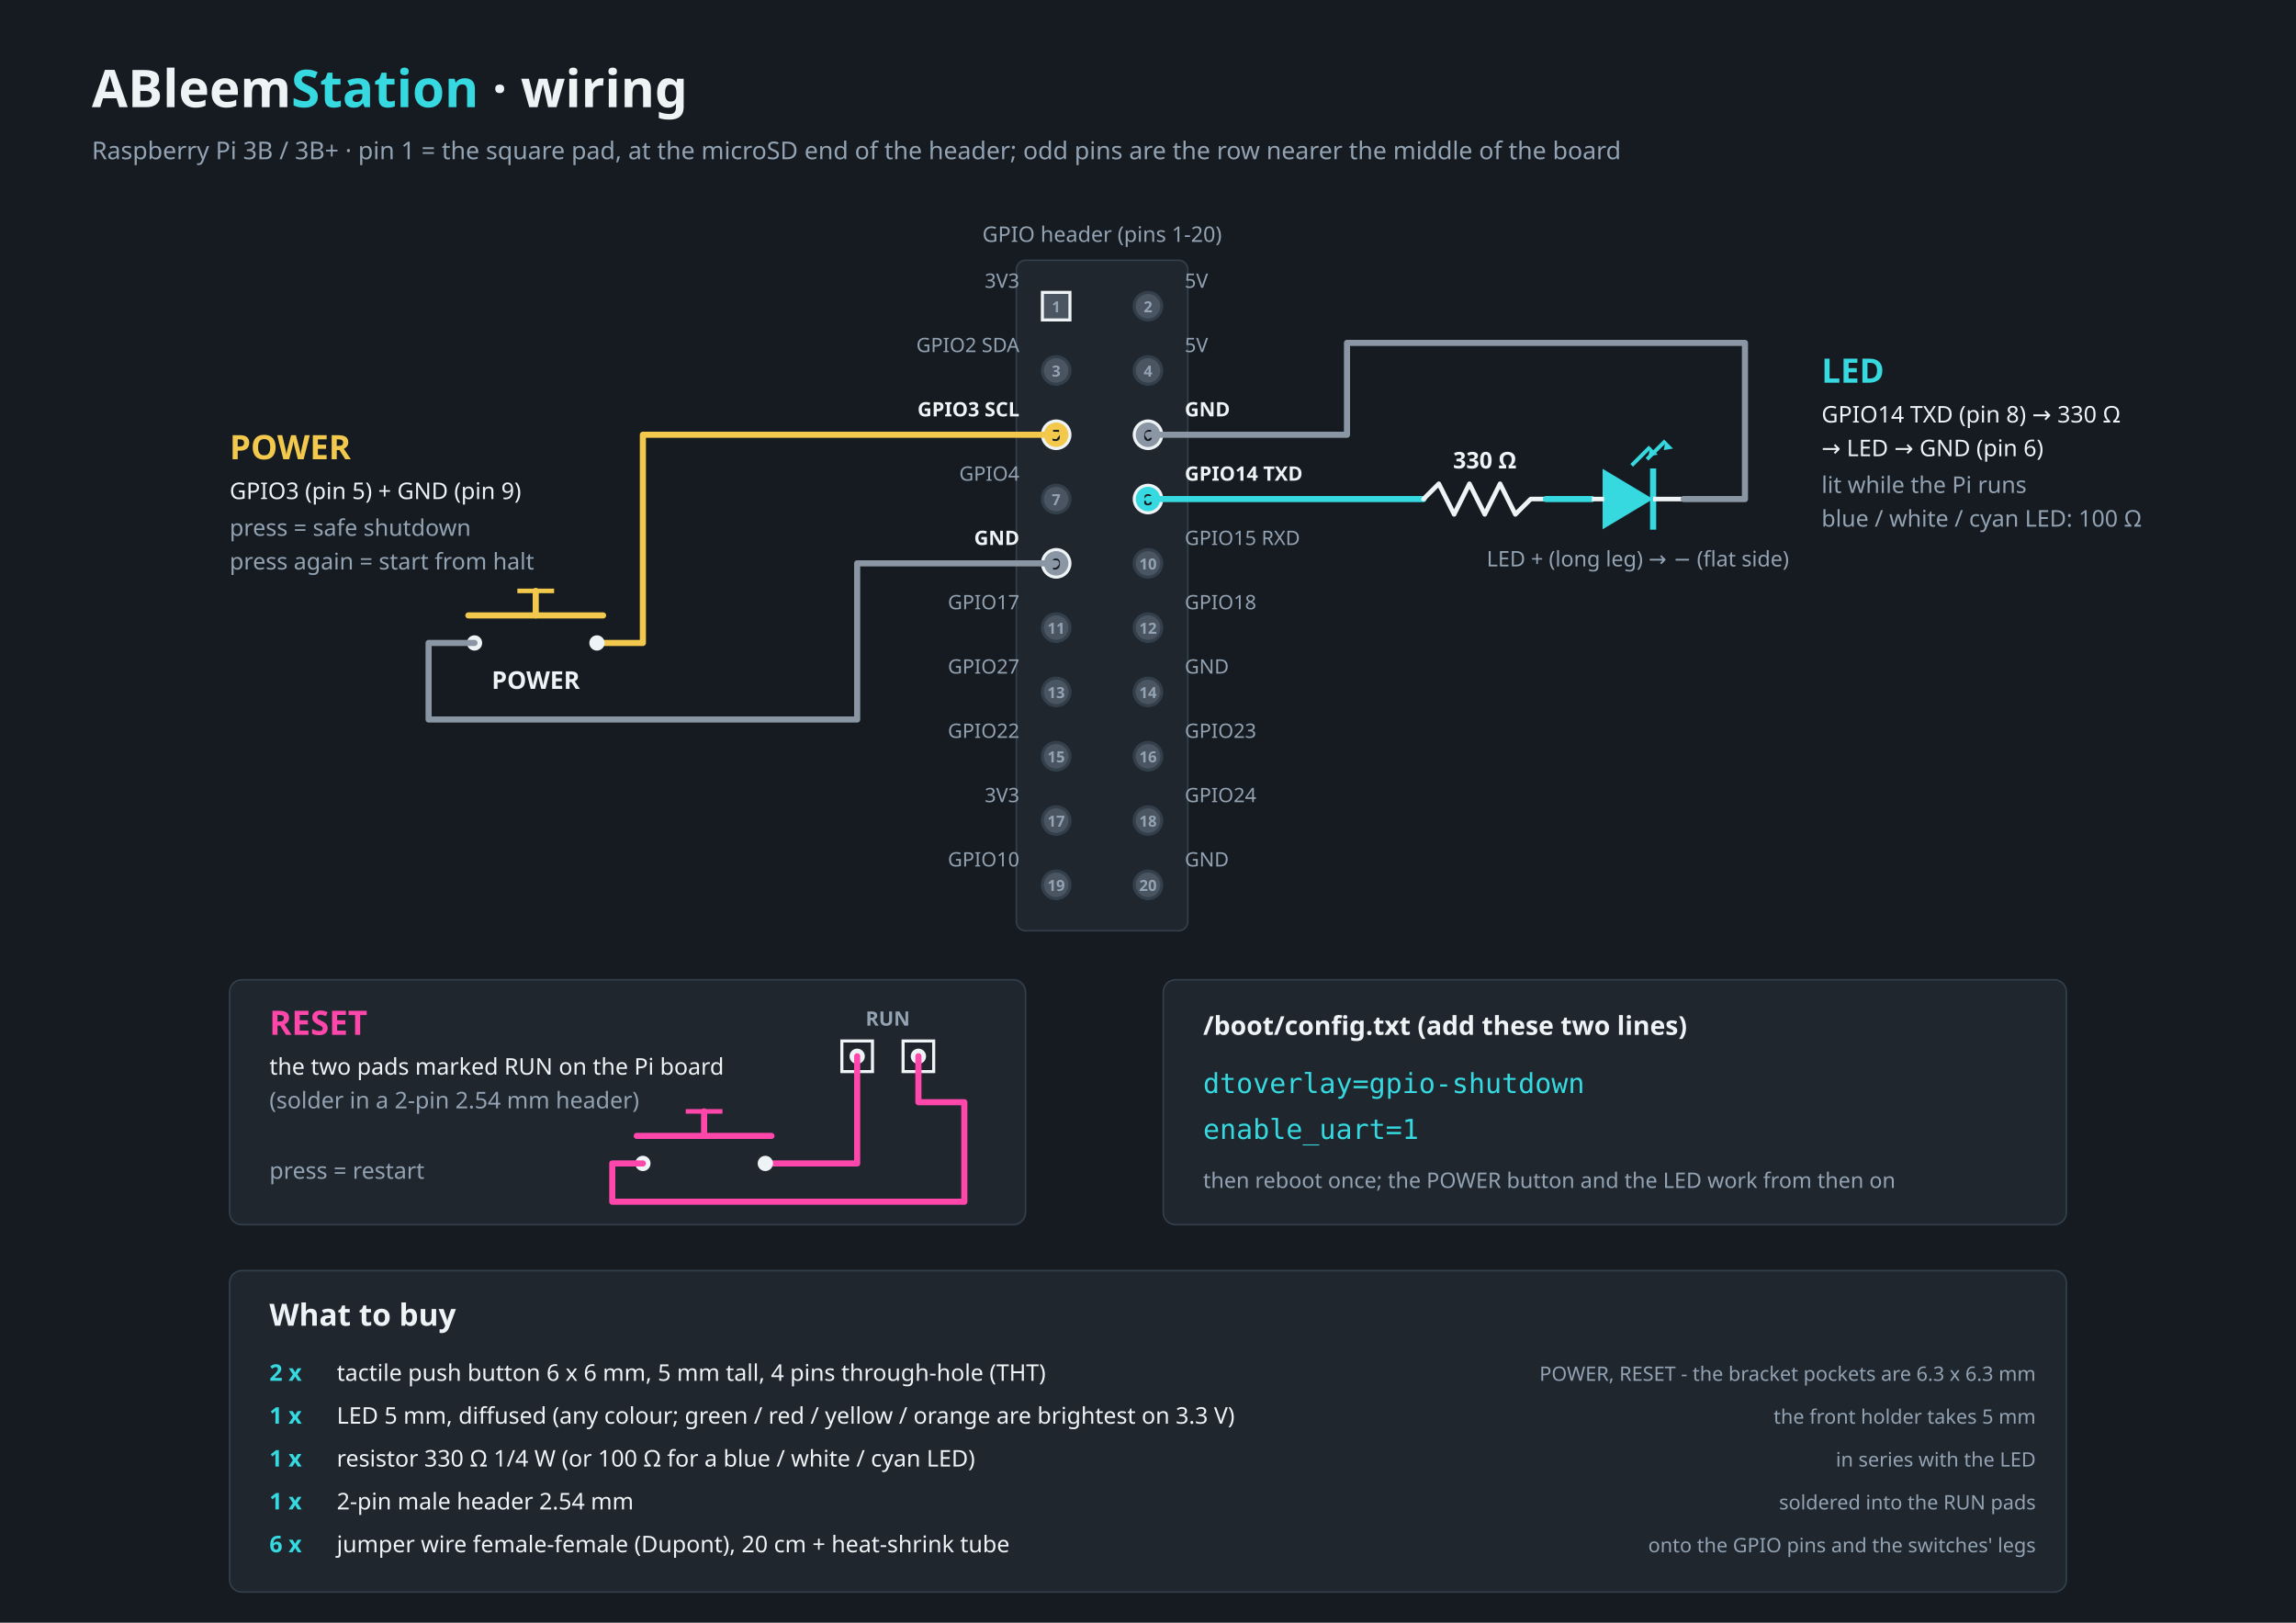
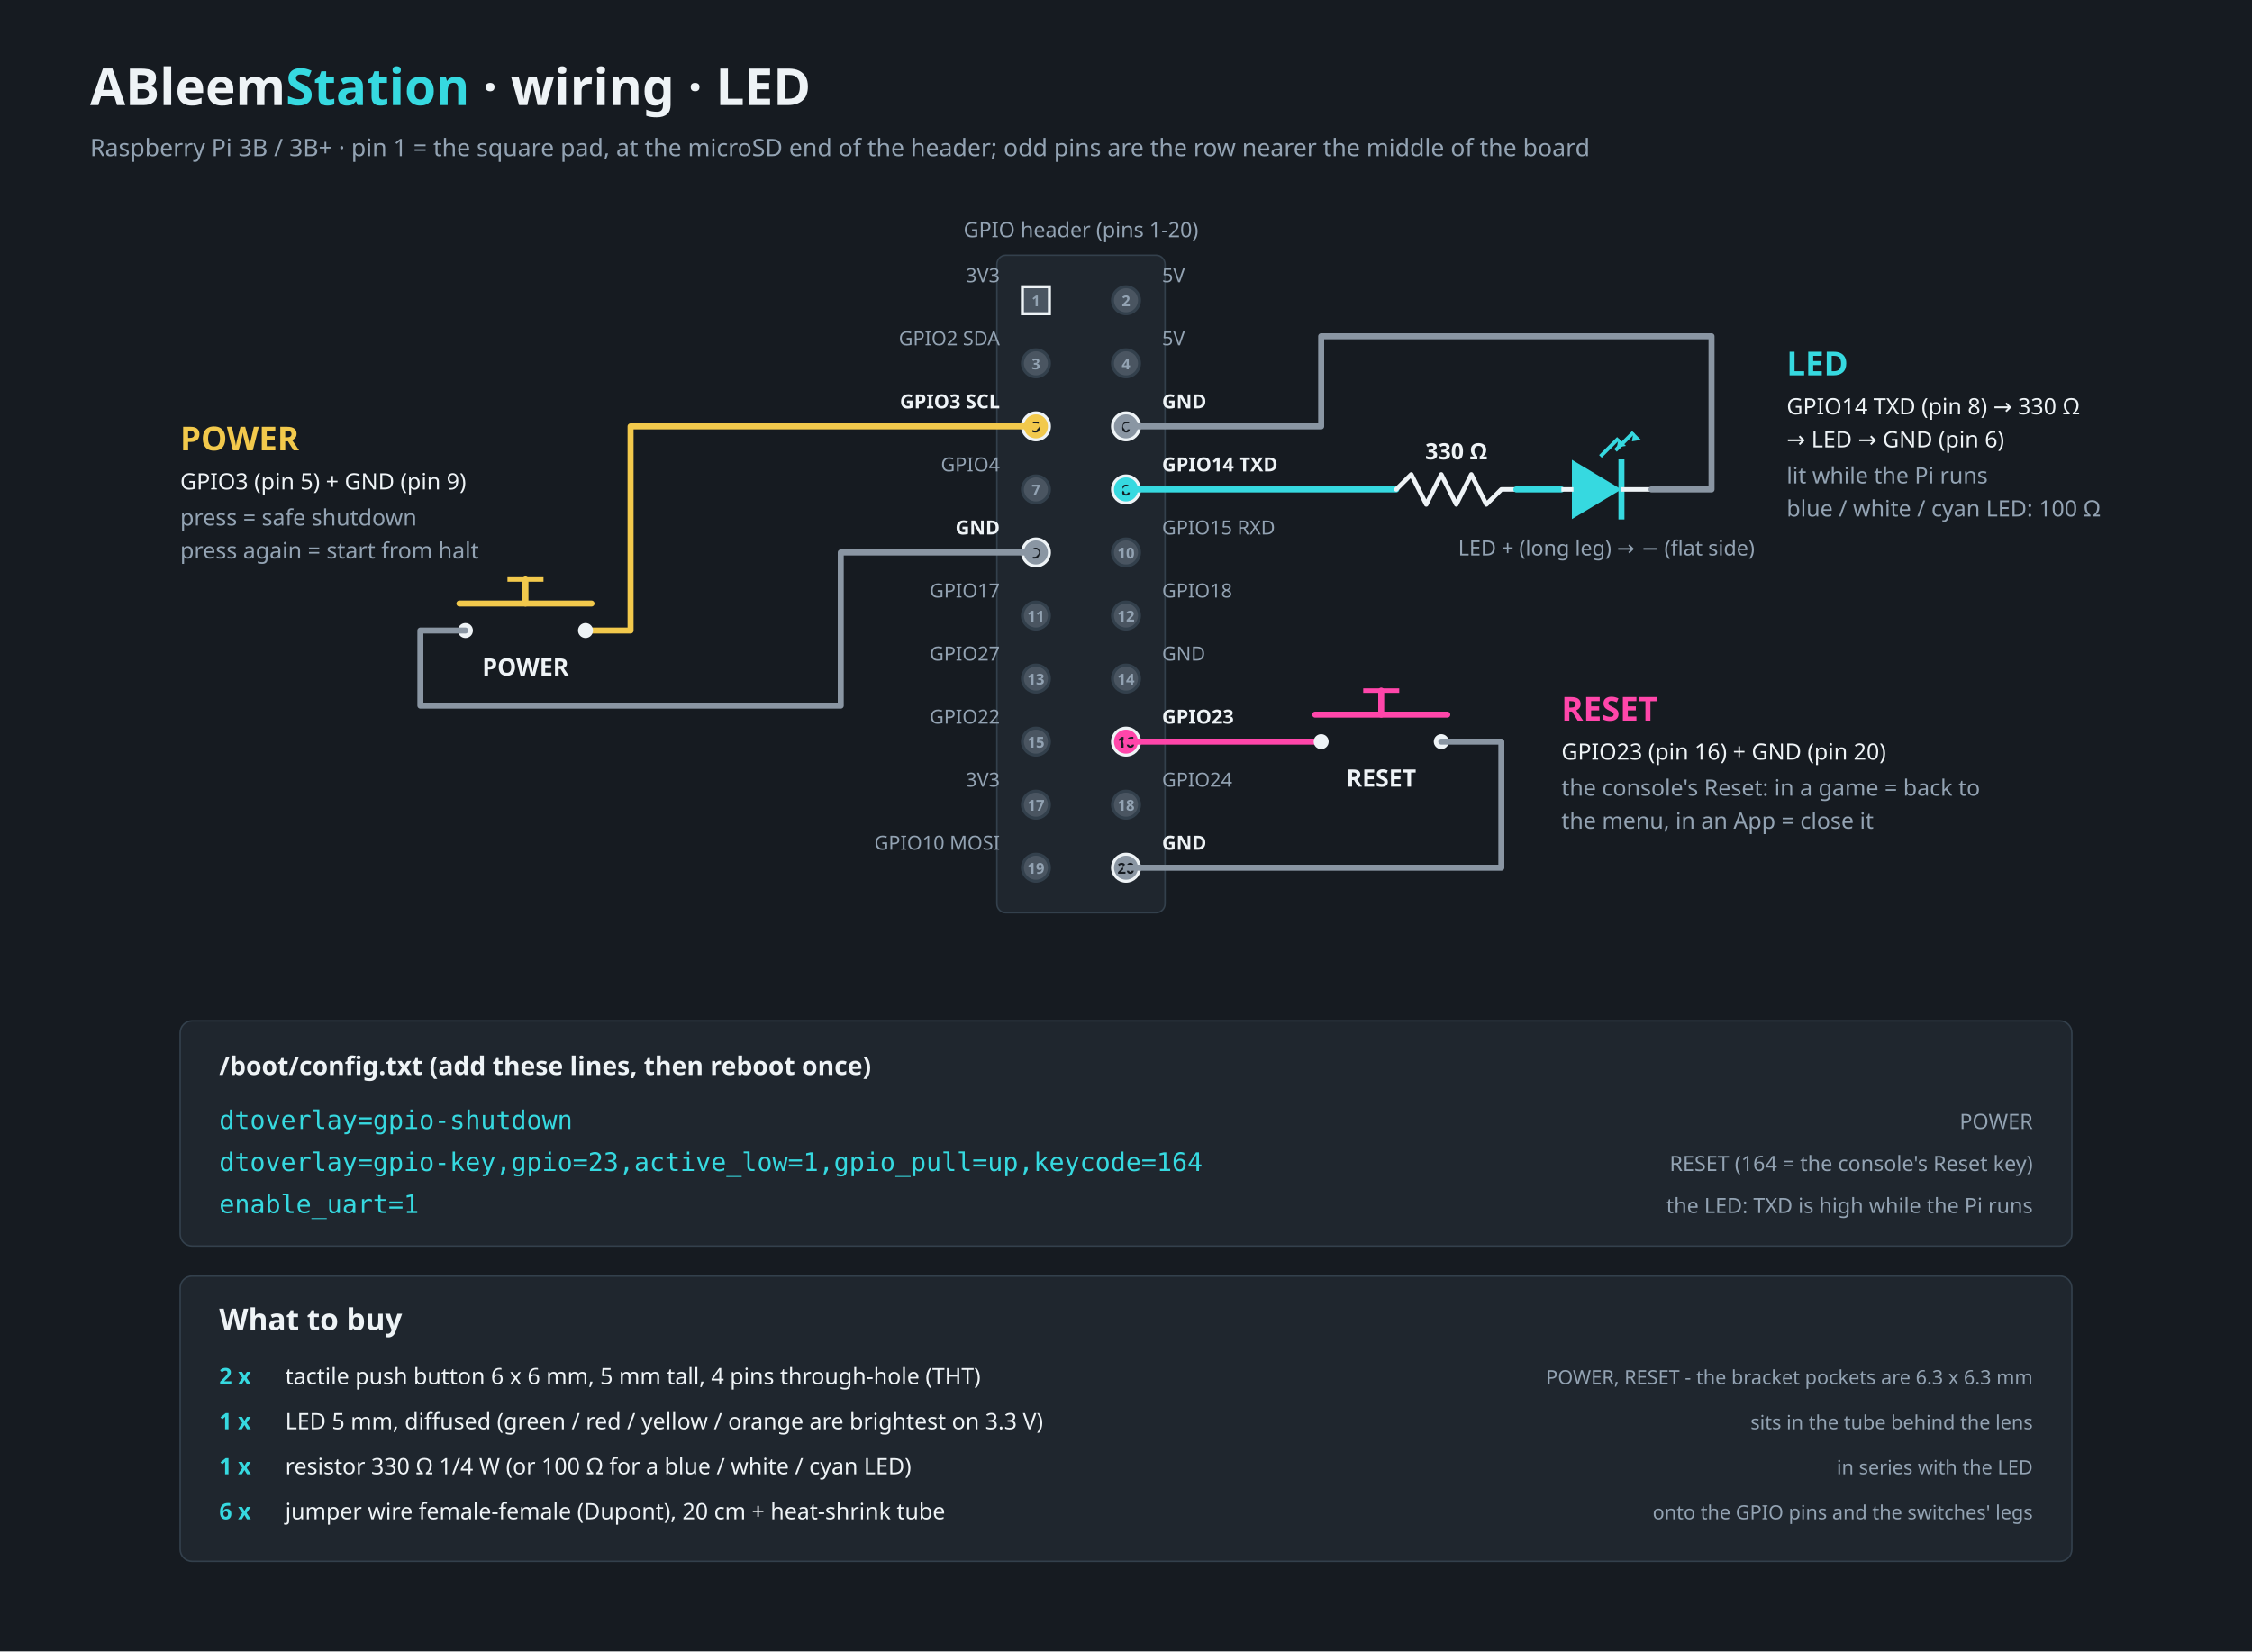
- <svg xmlns="http://www.w3.org/2000/svg" viewBox="0 0 1500 1060" width="1500" height="1060">
-   <rect width="1500" height="1060" fill="#161b21" />
-   <text x="60" y="70" font-family="OSB, sans-serif" font-size="34" font-weight="600" fill="#eef3f6" text-anchor="start">ABleem<tspan fill="#36d9e0">Station</tspan> · wiring</text>
+ <svg xmlns="http://www.w3.org/2000/svg" viewBox="0 0 1500 1100" width="1500" height="1100">
+   <rect width="1500" height="1100" fill="#161b21" />
+   <text x="60" y="70" font-family="OSB, sans-serif" font-size="34" font-weight="600" fill="#eef3f6" text-anchor="start">ABleem<tspan fill="#36d9e0">Station</tspan> · wiring · LED</text>
  <text x="60" y="104" font-family="RH, sans-serif" font-size="16" font-weight="500" fill="#93a3b3" text-anchor="start">Raspberry Pi 3B / 3B+ · pin 1 = the square pad, at the microSD end of the header; odd pins are the row nearer the middle of the board</text>
  <rect x="664" y="170" width="112" height="438" rx="6" fill="#1f262e" stroke="#33404c" />
  <text x="720.0" y="158" font-family="RH, sans-serif" font-size="14" font-weight="500" fill="#93a3b3" text-anchor="middle">GPIO header (pins 1-20)</text>
  <rect x="681" y="191" width="18" height="18" fill="#4a5561" stroke="#eef3f6" stroke-width="2" />
  <text x="690" y="204" font-family="RH, sans-serif" font-size="10" font-weight="700" fill="#93a3b3" text-anchor="middle">1</text>
  <text x="666" y="188" font-family="RH, sans-serif" font-size="13" font-weight="400" fill="#93a3b3" text-anchor="end">3V3</text>
  <circle cx="750" cy="200" r="9" fill="#4a5561" stroke="#33404c" stroke-width="2" />
  <text x="750" y="204" font-family="RH, sans-serif" font-size="10" font-weight="700" fill="#93a3b3" text-anchor="middle">2</text>
  <text x="774" y="188" font-family="RH, sans-serif" font-size="13" font-weight="400" fill="#93a3b3" text-anchor="start">5V</text>
  <circle cx="690" cy="242" r="9" fill="#4a5561" stroke="#33404c" stroke-width="2" />
  <text x="690" y="246" font-family="RH, sans-serif" font-size="10" font-weight="700" fill="#93a3b3" text-anchor="middle">3</text>
  <text x="666" y="230" font-family="RH, sans-serif" font-size="13" font-weight="400" fill="#93a3b3" text-anchor="end">GPIO2 SDA</text>
  <circle cx="750" cy="242" r="9" fill="#4a5561" stroke="#33404c" stroke-width="2" />
  <text x="750" y="246" font-family="RH, sans-serif" font-size="10" font-weight="700" fill="#93a3b3" text-anchor="middle">4</text>
  <text x="774" y="230" font-family="RH, sans-serif" font-size="13" font-weight="400" fill="#93a3b3" text-anchor="start">5V</text>
  <circle cx="690" cy="284" r="9" fill="#f2c94c" stroke="#eef3f6" stroke-width="2" />
  <text x="690" y="288" font-family="RH, sans-serif" font-size="10" font-weight="700" fill="#161b21" text-anchor="middle">5</text>
  <text x="666" y="272" font-family="RH, sans-serif" font-size="13" font-weight="600" fill="#eef3f6" text-anchor="end">GPIO3 SCL</text>
  <circle cx="750" cy="284" r="9" fill="#8a96a3" stroke="#eef3f6" stroke-width="2" />
  <text x="750" y="288" font-family="RH, sans-serif" font-size="10" font-weight="700" fill="#161b21" text-anchor="middle">6</text>
  <text x="774" y="272" font-family="RH, sans-serif" font-size="13" font-weight="600" fill="#eef3f6" text-anchor="start">GND</text>
  <circle cx="690" cy="326" r="9" fill="#4a5561" stroke="#33404c" stroke-width="2" />
  <text x="690" y="330" font-family="RH, sans-serif" font-size="10" font-weight="700" fill="#93a3b3" text-anchor="middle">7</text>
  <text x="666" y="314" font-family="RH, sans-serif" font-size="13" font-weight="400" fill="#93a3b3" text-anchor="end">GPIO4</text>
  <circle cx="750" cy="326" r="9" fill="#36d9e0" stroke="#eef3f6" stroke-width="2" />
  <text x="750" y="330" font-family="RH, sans-serif" font-size="10" font-weight="700" fill="#161b21" text-anchor="middle">8</text>
  <text x="774" y="314" font-family="RH, sans-serif" font-size="13" font-weight="600" fill="#eef3f6" text-anchor="start">GPIO14 TXD</text>
  <circle cx="690" cy="368" r="9" fill="#8a96a3" stroke="#eef3f6" stroke-width="2" />
  <text x="690" y="372" font-family="RH, sans-serif" font-size="10" font-weight="700" fill="#161b21" text-anchor="middle">9</text>
  <text x="666" y="356" font-family="RH, sans-serif" font-size="13" font-weight="600" fill="#eef3f6" text-anchor="end">GND</text>
  <circle cx="750" cy="368" r="9" fill="#4a5561" stroke="#33404c" stroke-width="2" />
  <text x="750" y="372" font-family="RH, sans-serif" font-size="10" font-weight="700" fill="#93a3b3" text-anchor="middle">10</text>
  <text x="774" y="356" font-family="RH, sans-serif" font-size="13" font-weight="400" fill="#93a3b3" text-anchor="start">GPIO15 RXD</text>
  <circle cx="690" cy="410" r="9" fill="#4a5561" stroke="#33404c" stroke-width="2" />
  <text x="690" y="414" font-family="RH, sans-serif" font-size="10" font-weight="700" fill="#93a3b3" text-anchor="middle">11</text>
  <text x="666" y="398" font-family="RH, sans-serif" font-size="13" font-weight="400" fill="#93a3b3" text-anchor="end">GPIO17</text>
  <circle cx="750" cy="410" r="9" fill="#4a5561" stroke="#33404c" stroke-width="2" />
  <text x="750" y="414" font-family="RH, sans-serif" font-size="10" font-weight="700" fill="#93a3b3" text-anchor="middle">12</text>
  <text x="774" y="398" font-family="RH, sans-serif" font-size="13" font-weight="400" fill="#93a3b3" text-anchor="start">GPIO18</text>
  <circle cx="690" cy="452" r="9" fill="#4a5561" stroke="#33404c" stroke-width="2" />
  <text x="690" y="456" font-family="RH, sans-serif" font-size="10" font-weight="700" fill="#93a3b3" text-anchor="middle">13</text>
  <text x="666" y="440" font-family="RH, sans-serif" font-size="13" font-weight="400" fill="#93a3b3" text-anchor="end">GPIO27</text>
  <circle cx="750" cy="452" r="9" fill="#4a5561" stroke="#33404c" stroke-width="2" />
  <text x="750" y="456" font-family="RH, sans-serif" font-size="10" font-weight="700" fill="#93a3b3" text-anchor="middle">14</text>
  <text x="774" y="440" font-family="RH, sans-serif" font-size="13" font-weight="400" fill="#93a3b3" text-anchor="start">GND</text>
  <circle cx="690" cy="494" r="9" fill="#4a5561" stroke="#33404c" stroke-width="2" />
  <text x="690" y="498" font-family="RH, sans-serif" font-size="10" font-weight="700" fill="#93a3b3" text-anchor="middle">15</text>
  <text x="666" y="482" font-family="RH, sans-serif" font-size="13" font-weight="400" fill="#93a3b3" text-anchor="end">GPIO22</text>
-   <circle cx="750" cy="494" r="9" fill="#4a5561" stroke="#33404c" stroke-width="2" />
-   <text x="750" y="498" font-family="RH, sans-serif" font-size="10" font-weight="700" fill="#93a3b3" text-anchor="middle">16</text>
-   <text x="774" y="482" font-family="RH, sans-serif" font-size="13" font-weight="400" fill="#93a3b3" text-anchor="start">GPIO23</text>
+   <circle cx="750" cy="494" r="9" fill="#ff46aa" stroke="#eef3f6" stroke-width="2" />
+   <text x="750" y="498" font-family="RH, sans-serif" font-size="10" font-weight="700" fill="#161b21" text-anchor="middle">16</text>
+   <text x="774" y="482" font-family="RH, sans-serif" font-size="13" font-weight="600" fill="#eef3f6" text-anchor="start">GPIO23</text>
  <circle cx="690" cy="536" r="9" fill="#4a5561" stroke="#33404c" stroke-width="2" />
  <text x="690" y="540" font-family="RH, sans-serif" font-size="10" font-weight="700" fill="#93a3b3" text-anchor="middle">17</text>
  <text x="666" y="524" font-family="RH, sans-serif" font-size="13" font-weight="400" fill="#93a3b3" text-anchor="end">3V3</text>
  <circle cx="750" cy="536" r="9" fill="#4a5561" stroke="#33404c" stroke-width="2" />
  <text x="750" y="540" font-family="RH, sans-serif" font-size="10" font-weight="700" fill="#93a3b3" text-anchor="middle">18</text>
  <text x="774" y="524" font-family="RH, sans-serif" font-size="13" font-weight="400" fill="#93a3b3" text-anchor="start">GPIO24</text>
  <circle cx="690" cy="578" r="9" fill="#4a5561" stroke="#33404c" stroke-width="2" />
  <text x="690" y="582" font-family="RH, sans-serif" font-size="10" font-weight="700" fill="#93a3b3" text-anchor="middle">19</text>
-   <text x="666" y="566" font-family="RH, sans-serif" font-size="13" font-weight="400" fill="#93a3b3" text-anchor="end">GPIO10</text>
-   <circle cx="750" cy="578" r="9" fill="#4a5561" stroke="#33404c" stroke-width="2" />
-   <text x="750" y="582" font-family="RH, sans-serif" font-size="10" font-weight="700" fill="#93a3b3" text-anchor="middle">20</text>
-   <text x="774" y="566" font-family="RH, sans-serif" font-size="13" font-weight="400" fill="#93a3b3" text-anchor="start">GND</text>
+   <text x="666" y="566" font-family="RH, sans-serif" font-size="13" font-weight="400" fill="#93a3b3" text-anchor="end">GPIO10 MOSI</text>
+   <circle cx="750" cy="578" r="9" fill="#8a96a3" stroke="#eef3f6" stroke-width="2" />
+   <text x="750" y="582" font-family="RH, sans-serif" font-size="10" font-weight="700" fill="#161b21" text-anchor="middle">20</text>
+   <text x="774" y="566" font-family="RH, sans-serif" font-size="13" font-weight="600" fill="#eef3f6" text-anchor="start">GND</text>
  <polyline points="690,284 420,284 420,420 390,420" fill="none" stroke="#f2c94c" stroke-width="4" stroke-linejoin="round" stroke-linecap="round" />
  <circle cx="310" cy="420" r="5" fill="#eef3f6" />
  <circle cx="390" cy="420" r="5" fill="#eef3f6" />
  <line x1="306" y1="402" x2="394" y2="402" stroke="#f2c94c" stroke-width="4" stroke-linecap="round" />
  <line x1="350" y1="402" x2="350" y2="386" stroke="#f2c94c" stroke-width="4" stroke-linecap="round" />
  <line x1="338" y1="386" x2="362" y2="386" stroke="#f2c94c" stroke-width="3" />
  <text x="350" y="450" font-family="RH, sans-serif" font-size="16" font-weight="600" fill="#eef3f6" text-anchor="middle">POWER</text>
  <polyline points="310,420 280,420 280,470 560,470 560,368 690,368" fill="none" stroke="#8a96a3" stroke-width="4" stroke-linejoin="round" stroke-linecap="round" />
-   <text x="150" y="300" font-family="RH, sans-serif" font-size="22" font-weight="600" fill="#f2c94c" text-anchor="start">POWER</text>
-   <text x="150" y="326" font-family="RH, sans-serif" font-size="15" font-weight="500" fill="#eef3f6" text-anchor="start">GPIO3 (pin 5) + GND (pin 9)</text>
-   <text x="150" y="350" font-family="RH, sans-serif" font-size="15" font-weight="500" fill="#93a3b3" text-anchor="start">press = safe shutdown</text>
-   <text x="150" y="372" font-family="RH, sans-serif" font-size="15" font-weight="500" fill="#93a3b3" text-anchor="start">press again = start from halt</text>
+   <text x="120" y="300" font-family="RH, sans-serif" font-size="22" font-weight="600" fill="#f2c94c" text-anchor="start">POWER</text>
+   <text x="120" y="326" font-family="RH, sans-serif" font-size="15" font-weight="500" fill="#eef3f6" text-anchor="start">GPIO3 (pin 5) + GND (pin 9)</text>
+   <text x="120" y="350" font-family="RH, sans-serif" font-size="15" font-weight="500" fill="#93a3b3" text-anchor="start">press = safe shutdown</text>
+   <text x="120" y="372" font-family="RH, sans-serif" font-size="15" font-weight="500" fill="#93a3b3" text-anchor="start">press again = start from halt</text>
+   <polyline points="750,494 880,494" fill="none" stroke="#ff46aa" stroke-width="4" stroke-linejoin="round" stroke-linecap="round" />
+   <circle cx="880" cy="494" r="5" fill="#eef3f6" />
+   <circle cx="960" cy="494" r="5" fill="#eef3f6" />
+   <line x1="876" y1="476" x2="964" y2="476" stroke="#ff46aa" stroke-width="4" stroke-linecap="round" />
+   <line x1="920" y1="476" x2="920" y2="460" stroke="#ff46aa" stroke-width="4" stroke-linecap="round" />
+   <line x1="908" y1="460" x2="932" y2="460" stroke="#ff46aa" stroke-width="3" />
+   <text x="920" y="524" font-family="RH, sans-serif" font-size="16" font-weight="600" fill="#eef3f6" text-anchor="middle">RESET</text>
+   <polyline points="960,494 1000,494 1000,578 750,578" fill="none" stroke="#8a96a3" stroke-width="4" stroke-linejoin="round" stroke-linecap="round" />
+   <text x="1040" y="480" font-family="RH, sans-serif" font-size="22" font-weight="600" fill="#ff46aa" text-anchor="start">RESET</text>
+   <text x="1040" y="506" font-family="RH, sans-serif" font-size="15" font-weight="500" fill="#eef3f6" text-anchor="start">GPIO23 (pin 16) + GND (pin 20)</text>
+   <text x="1040" y="530" font-family="RH, sans-serif" font-size="15" font-weight="500" fill="#93a3b3" text-anchor="start">the console's Reset: in a game = back to</text>
+   <text x="1040" y="552" font-family="RH, sans-serif" font-size="15" font-weight="500" fill="#93a3b3" text-anchor="start">the menu, in an App = close it</text>
  <polyline points="750,326 930,326" fill="none" stroke="#36d9e0" stroke-width="4" stroke-linejoin="round" stroke-linecap="round" />
  <polyline points="930,326 940,316 950,336 960,316 970,336 980,316 990,336 1000,326 1010,326" fill="none" stroke="#eef3f6" stroke-width="3" stroke-linejoin="round" stroke-linecap="round" />
  <text x="970" y="306" font-family="RH, sans-serif" font-size="15" font-weight="600" fill="#eef3f6" text-anchor="middle">330 Ω</text>
  <polyline points="1010,326 1040,326" fill="none" stroke="#36d9e0" stroke-width="4" stroke-linejoin="round" stroke-linecap="round" />
  <path d="M1048 308 L1048 344 L1078 326 Z" fill="#36d9e0" stroke="#36d9e0" stroke-width="2" />
  <line x1="1080" y1="306" x2="1080" y2="346" stroke="#36d9e0" stroke-width="4" />
  <line x1="1040" y1="326" x2="1048" y2="326" stroke="#eef3f6" stroke-width="3" />
  <path d="M1066 304 l12 -12 M1076 300 l12 -12" stroke="#36d9e0" stroke-width="2.5" fill="none" />
  <path d="M1078 292 l-1 6 l6 -1 z M1088 288 l-1 6 l6 -1 z" fill="#36d9e0" />
  <line x1="1080" y1="326" x2="1100" y2="326" stroke="#eef3f6" stroke-width="3" />
  <text x="1070" y="370" font-family="RH, sans-serif" font-size="14" font-weight="500" fill="#93a3b3" text-anchor="middle">LED  + (long leg) → − (flat side)</text>
  <polyline points="1100,326 1140,326 1140,224 880,224 880,284 750,284" fill="none" stroke="#8a96a3" stroke-width="4" stroke-linejoin="round" stroke-linecap="round" />
  <text x="1190" y="250" font-family="RH, sans-serif" font-size="22" font-weight="600" fill="#36d9e0" text-anchor="start">LED</text>
  <text x="1190" y="276" font-family="RH, sans-serif" font-size="15" font-weight="500" fill="#eef3f6" text-anchor="start">GPIO14 TXD (pin 8) → 330 Ω</text>
  <text x="1190" y="298" font-family="RH, sans-serif" font-size="15" font-weight="500" fill="#eef3f6" text-anchor="start">→ LED → GND (pin 6)</text>
  <text x="1190" y="322" font-family="RH, sans-serif" font-size="15" font-weight="500" fill="#93a3b3" text-anchor="start">lit while the Pi runs</text>
  <text x="1190" y="344" font-family="RH, sans-serif" font-size="15" font-weight="500" fill="#93a3b3" text-anchor="start">blue / white / cyan LED: 100 Ω</text>
-   <rect x="150" y="640" width="520" height="160" rx="8" fill="#1f262e" stroke="#33404c" />
-   <text x="176" y="676" font-family="RH, sans-serif" font-size="22" font-weight="600" fill="#ff46aa" text-anchor="start">RESET</text>
-   <text x="176" y="702" font-family="RH, sans-serif" font-size="15" font-weight="500" fill="#eef3f6" text-anchor="start">the two pads marked RUN on the Pi board</text>
-   <text x="176" y="724" font-family="RH, sans-serif" font-size="15" font-weight="500" fill="#93a3b3" text-anchor="start">(solder in a 2-pin 2.54 mm header)</text>
-   <text x="176" y="770" font-family="RH, sans-serif" font-size="15" font-weight="500" fill="#93a3b3" text-anchor="start">press = restart</text>
-   <rect x="550" y="680" width="20" height="20" fill="none" stroke="#eef3f6" stroke-width="2" />
-   <circle cx="560" cy="690" r="5" fill="#eef3f6" />
-   <rect x="590" y="680" width="20" height="20" fill="none" stroke="#eef3f6" stroke-width="2" />
-   <circle cx="600" cy="690" r="5" fill="#eef3f6" />
-   <text x="580" y="670" font-family="RH, sans-serif" font-size="13" font-weight="600" fill="#93a3b3" text-anchor="middle">RUN</text>
-   <polyline points="560,690 560,760 500,760" fill="none" stroke="#ff46aa" stroke-width="4" stroke-linejoin="round" stroke-linecap="round" />
-   <circle cx="420" cy="760" r="5" fill="#eef3f6" />
-   <circle cx="500" cy="760" r="5" fill="#eef3f6" />
-   <line x1="416" y1="742" x2="504" y2="742" stroke="#ff46aa" stroke-width="4" stroke-linecap="round" />
-   <line x1="460" y1="742" x2="460" y2="726" stroke="#ff46aa" stroke-width="4" stroke-linecap="round" />
-   <line x1="448" y1="726" x2="472" y2="726" stroke="#ff46aa" stroke-width="3" />
-   <text x="460" y="790" font-family="RH, sans-serif" font-size="16" font-weight="600" fill="#eef3f6" text-anchor="middle" />
-   <polyline points="420,760 400,760 400,785 630,785 630,720 600,720 600,690" fill="none" stroke="#ff46aa" stroke-width="4" stroke-linejoin="round" stroke-linecap="round" />
-   <rect x="760" y="640" width="590" height="160" rx="8" fill="#1f262e" stroke="#33404c" />
-   <text x="786" y="676" font-family="RH, sans-serif" font-size="17" font-weight="600" fill="#eef3f6" text-anchor="start">/boot/config.txt (add these two lines)</text>
-   <text x="786" y="714" font-family="monospace, sans-serif" font-size="18" font-weight="500" fill="#36d9e0" text-anchor="start">dtoverlay=gpio-shutdown</text>
-   <text x="786" y="744" font-family="monospace, sans-serif" font-size="18" font-weight="500" fill="#36d9e0" text-anchor="start">enable_uart=1</text>
-   <text x="786" y="776" font-family="RH, sans-serif" font-size="14" font-weight="500" fill="#93a3b3" text-anchor="start">then reboot once; the POWER button and the LED work from then on</text>
-   <rect x="150" y="830" width="1200" height="210" rx="8" fill="#1f262e" stroke="#33404c" />
-   <text x="176" y="866" font-family="RH, sans-serif" font-size="20" font-weight="600" fill="#eef3f6" text-anchor="start">What to buy</text>
-   <text x="176" y="902" font-family="RH, sans-serif" font-size="15" font-weight="600" fill="#36d9e0" text-anchor="start">2 x</text>
-   <text x="220" y="902" font-family="RH, sans-serif" font-size="15" font-weight="500" fill="#eef3f6" text-anchor="start">tactile push button 6 x 6 mm, 5 mm tall, 4 pins through-hole (THT)</text>
-   <text x="1330" y="902" font-family="RH, sans-serif" font-size="13" font-weight="500" fill="#93a3b3" text-anchor="end">POWER, RESET - the bracket pockets are 6.3 x 6.3 mm</text>
-   <text x="176" y="930" font-family="RH, sans-serif" font-size="15" font-weight="600" fill="#36d9e0" text-anchor="start">1 x</text>
-   <text x="220" y="930" font-family="RH, sans-serif" font-size="15" font-weight="500" fill="#eef3f6" text-anchor="start">LED 5 mm, diffused (any colour; green / red / yellow / orange are brightest on 3.3 V)</text>
-   <text x="1330" y="930" font-family="RH, sans-serif" font-size="13" font-weight="500" fill="#93a3b3" text-anchor="end">the front holder takes 5 mm</text>
-   <text x="176" y="958" font-family="RH, sans-serif" font-size="15" font-weight="600" fill="#36d9e0" text-anchor="start">1 x</text>
-   <text x="220" y="958" font-family="RH, sans-serif" font-size="15" font-weight="500" fill="#eef3f6" text-anchor="start">resistor 330 Ω 1/4 W (or 100 Ω for a blue / white / cyan LED)</text>
-   <text x="1330" y="958" font-family="RH, sans-serif" font-size="13" font-weight="500" fill="#93a3b3" text-anchor="end">in series with the LED</text>
-   <text x="176" y="986" font-family="RH, sans-serif" font-size="15" font-weight="600" fill="#36d9e0" text-anchor="start">1 x</text>
-   <text x="220" y="986" font-family="RH, sans-serif" font-size="15" font-weight="500" fill="#eef3f6" text-anchor="start">2-pin male header 2.54 mm</text>
-   <text x="1330" y="986" font-family="RH, sans-serif" font-size="13" font-weight="500" fill="#93a3b3" text-anchor="end">soldered into the RUN pads</text>
-   <text x="176" y="1014" font-family="RH, sans-serif" font-size="15" font-weight="600" fill="#36d9e0" text-anchor="start">6 x</text>
-   <text x="220" y="1014" font-family="RH, sans-serif" font-size="15" font-weight="500" fill="#eef3f6" text-anchor="start">jumper wire female-female (Dupont), 20 cm + heat-shrink tube</text>
-   <text x="1330" y="1014" font-family="RH, sans-serif" font-size="13" font-weight="500" fill="#93a3b3" text-anchor="end">onto the GPIO pins and the switches' legs</text>
+   <rect x="120" y="680" width="1260" height="150" rx="8" fill="#1f262e" stroke="#33404c" />
+   <text x="146" y="716" font-family="RH, sans-serif" font-size="17" font-weight="600" fill="#eef3f6" text-anchor="start">/boot/config.txt (add these lines, then reboot once)</text>
+   <text x="146" y="752" font-family="monospace, sans-serif" font-size="17" font-weight="500" fill="#36d9e0" text-anchor="start">dtoverlay=gpio-shutdown</text>
+   <text x="1354" y="752" font-family="RH, sans-serif" font-size="14" font-weight="500" fill="#93a3b3" text-anchor="end">POWER</text>
+   <text x="146" y="780" font-family="monospace, sans-serif" font-size="17" font-weight="500" fill="#36d9e0" text-anchor="start">dtoverlay=gpio-key,gpio=23,active_low=1,gpio_pull=up,keycode=164</text>
+   <text x="1354" y="780" font-family="RH, sans-serif" font-size="14" font-weight="500" fill="#93a3b3" text-anchor="end">RESET (164 = the console's Reset key)</text>
+   <text x="146" y="808" font-family="monospace, sans-serif" font-size="17" font-weight="500" fill="#36d9e0" text-anchor="start">enable_uart=1</text>
+   <text x="1354" y="808" font-family="RH, sans-serif" font-size="14" font-weight="500" fill="#93a3b3" text-anchor="end">the LED: TXD is high while the Pi runs</text>
+   <rect x="120" y="850" width="1260" height="190" rx="8" fill="#1f262e" stroke="#33404c" />
+   <text x="146" y="886" font-family="RH, sans-serif" font-size="20" font-weight="600" fill="#eef3f6" text-anchor="start">What to buy</text>
+   <text x="146" y="922" font-family="RH, sans-serif" font-size="15" font-weight="600" fill="#36d9e0" text-anchor="start">2 x</text>
+   <text x="190" y="922" font-family="RH, sans-serif" font-size="15" font-weight="500" fill="#eef3f6" text-anchor="start">tactile push button 6 x 6 mm, 5 mm tall, 4 pins through-hole (THT)</text>
+   <text x="1354" y="922" font-family="RH, sans-serif" font-size="13" font-weight="500" fill="#93a3b3" text-anchor="end">POWER, RESET - the bracket pockets are 6.3 x 6.3 mm</text>
+   <text x="146" y="952" font-family="RH, sans-serif" font-size="15" font-weight="600" fill="#36d9e0" text-anchor="start">1 x</text>
+   <text x="190" y="952" font-family="RH, sans-serif" font-size="15" font-weight="500" fill="#eef3f6" text-anchor="start">LED 5 mm, diffused (green / red / yellow / orange are brightest on 3.3 V)</text>
+   <text x="1354" y="952" font-family="RH, sans-serif" font-size="13" font-weight="500" fill="#93a3b3" text-anchor="end">sits in the tube behind the lens</text>
+   <text x="146" y="982" font-family="RH, sans-serif" font-size="15" font-weight="600" fill="#36d9e0" text-anchor="start">1 x</text>
+   <text x="190" y="982" font-family="RH, sans-serif" font-size="15" font-weight="500" fill="#eef3f6" text-anchor="start">resistor 330 Ω 1/4 W (or 100 Ω for a blue / white / cyan LED)</text>
+   <text x="1354" y="982" font-family="RH, sans-serif" font-size="13" font-weight="500" fill="#93a3b3" text-anchor="end">in series with the LED</text>
+   <text x="146" y="1012" font-family="RH, sans-serif" font-size="15" font-weight="600" fill="#36d9e0" text-anchor="start">6 x</text>
+   <text x="190" y="1012" font-family="RH, sans-serif" font-size="15" font-weight="500" fill="#eef3f6" text-anchor="start">jumper wire female-female (Dupont), 20 cm + heat-shrink tube</text>
+   <text x="1354" y="1012" font-family="RH, sans-serif" font-size="13" font-weight="500" fill="#93a3b3" text-anchor="end">onto the GPIO pins and the switches' legs</text>
</svg>
